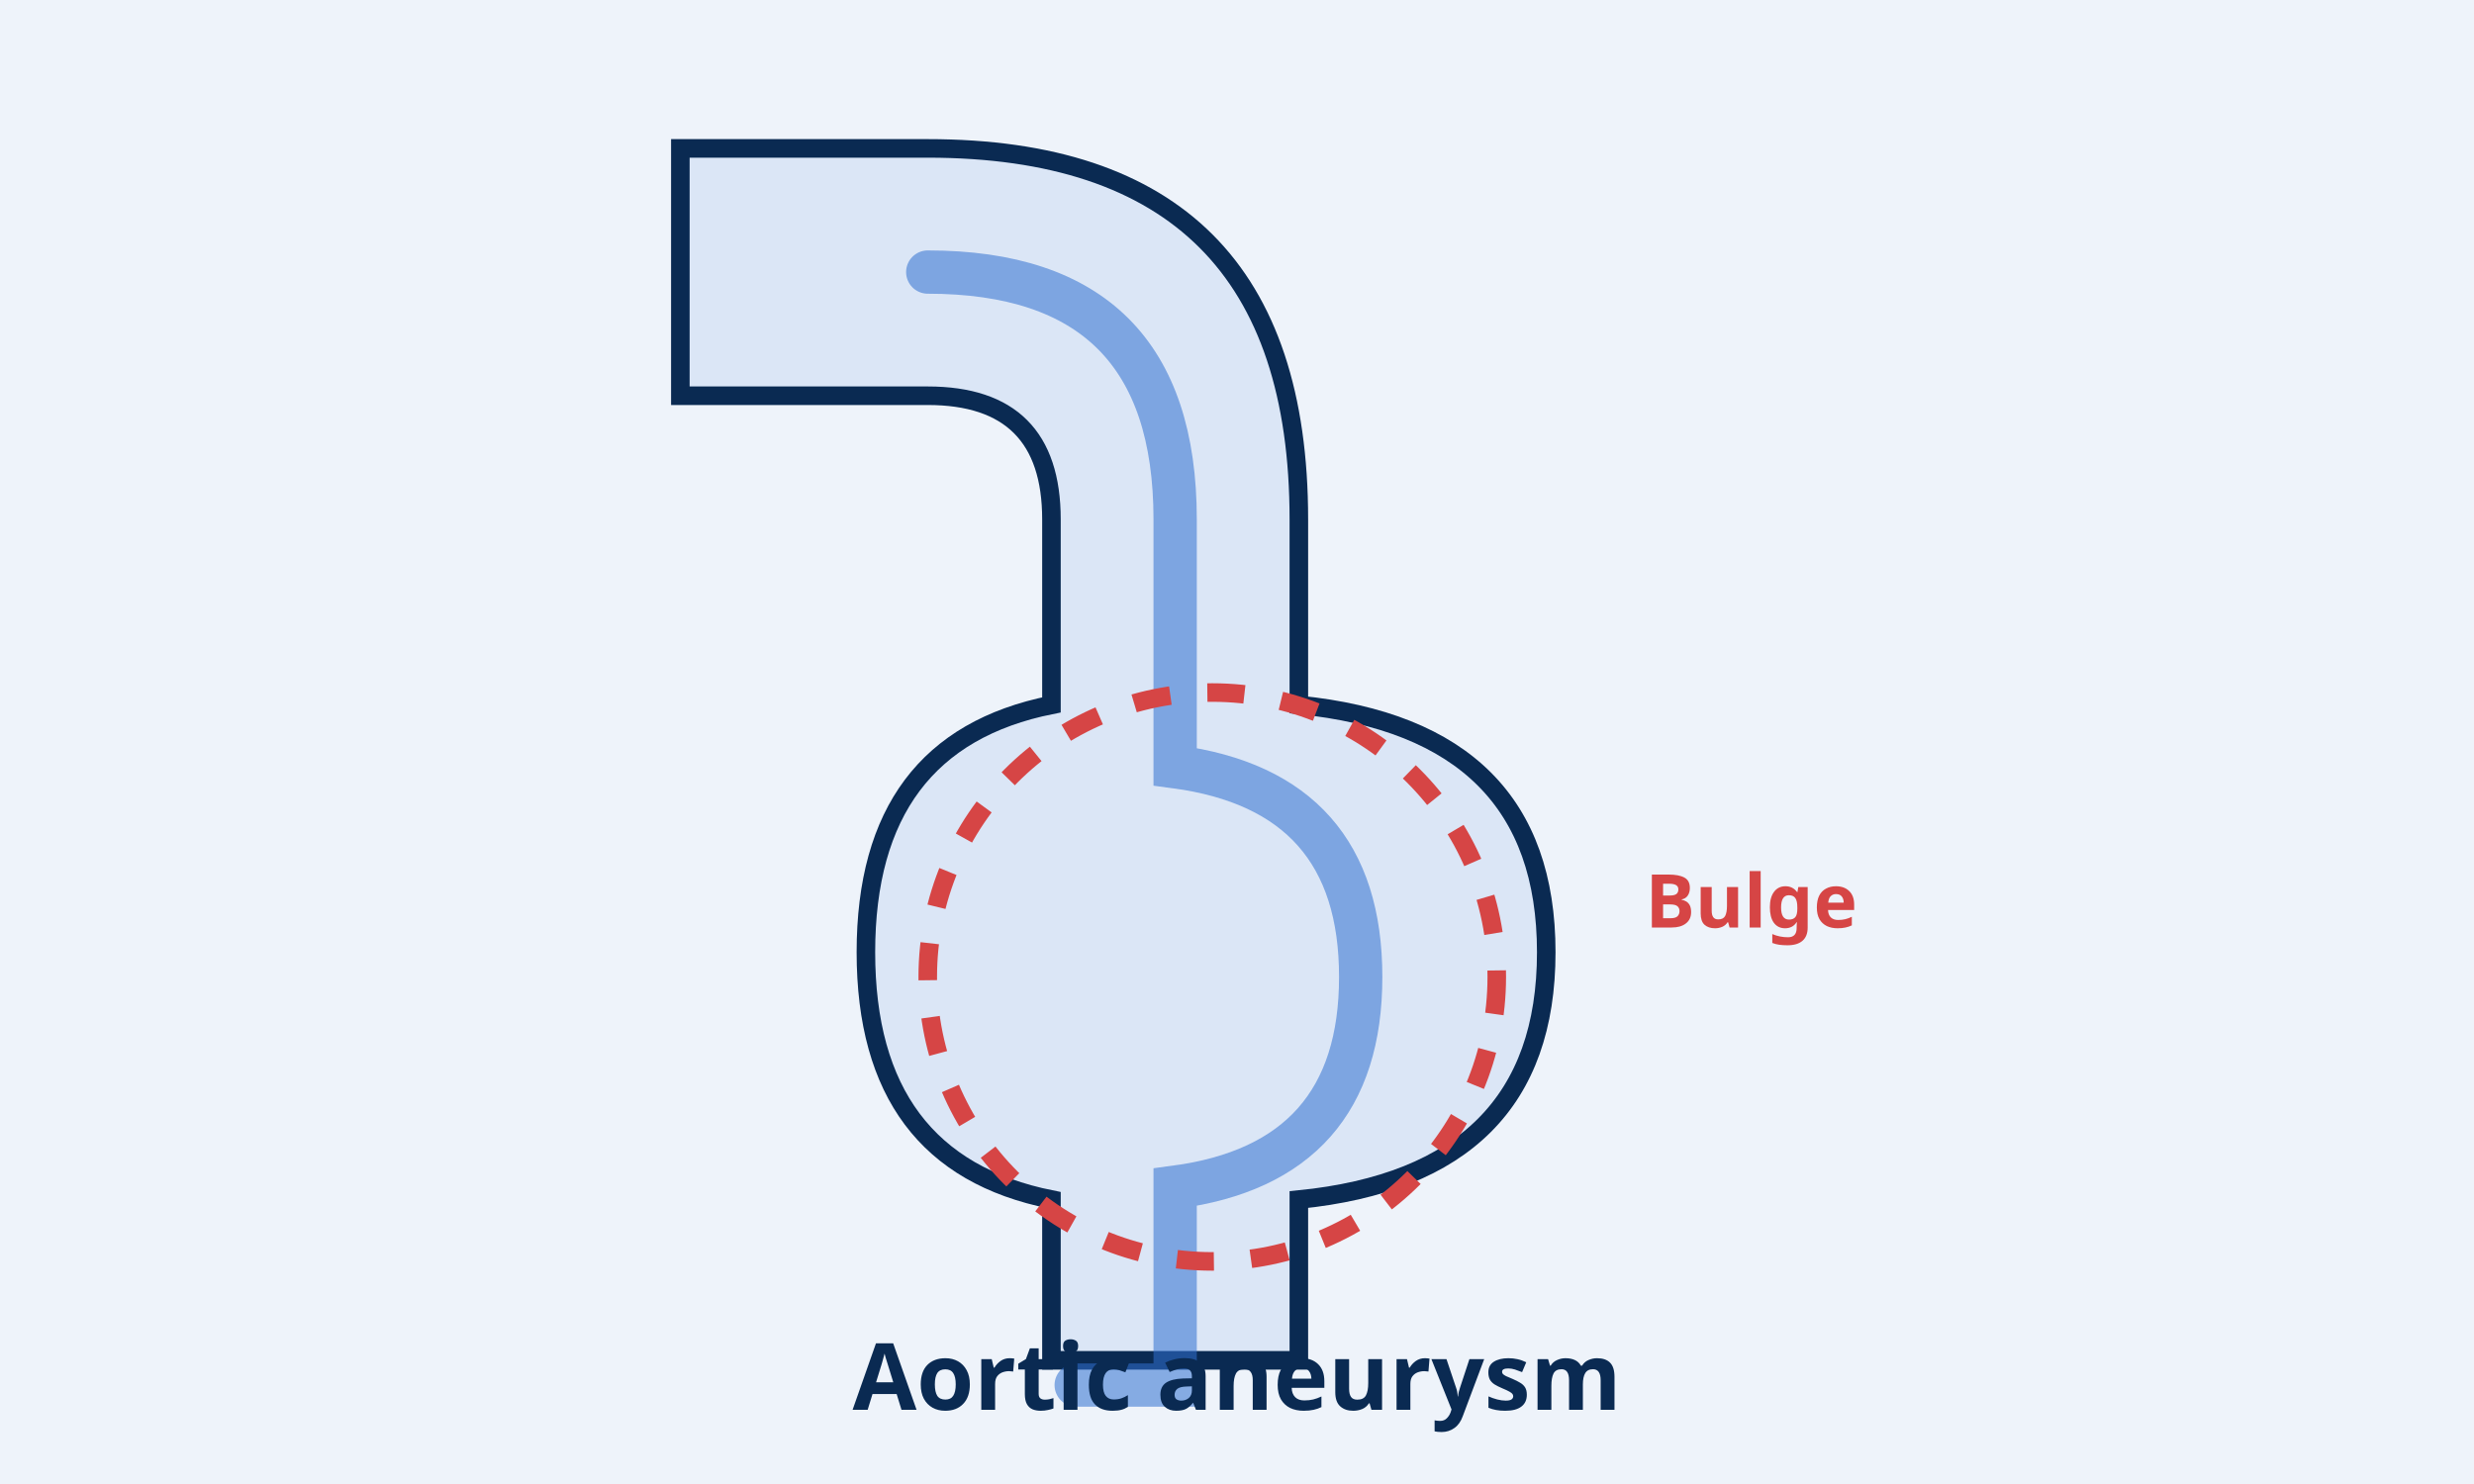
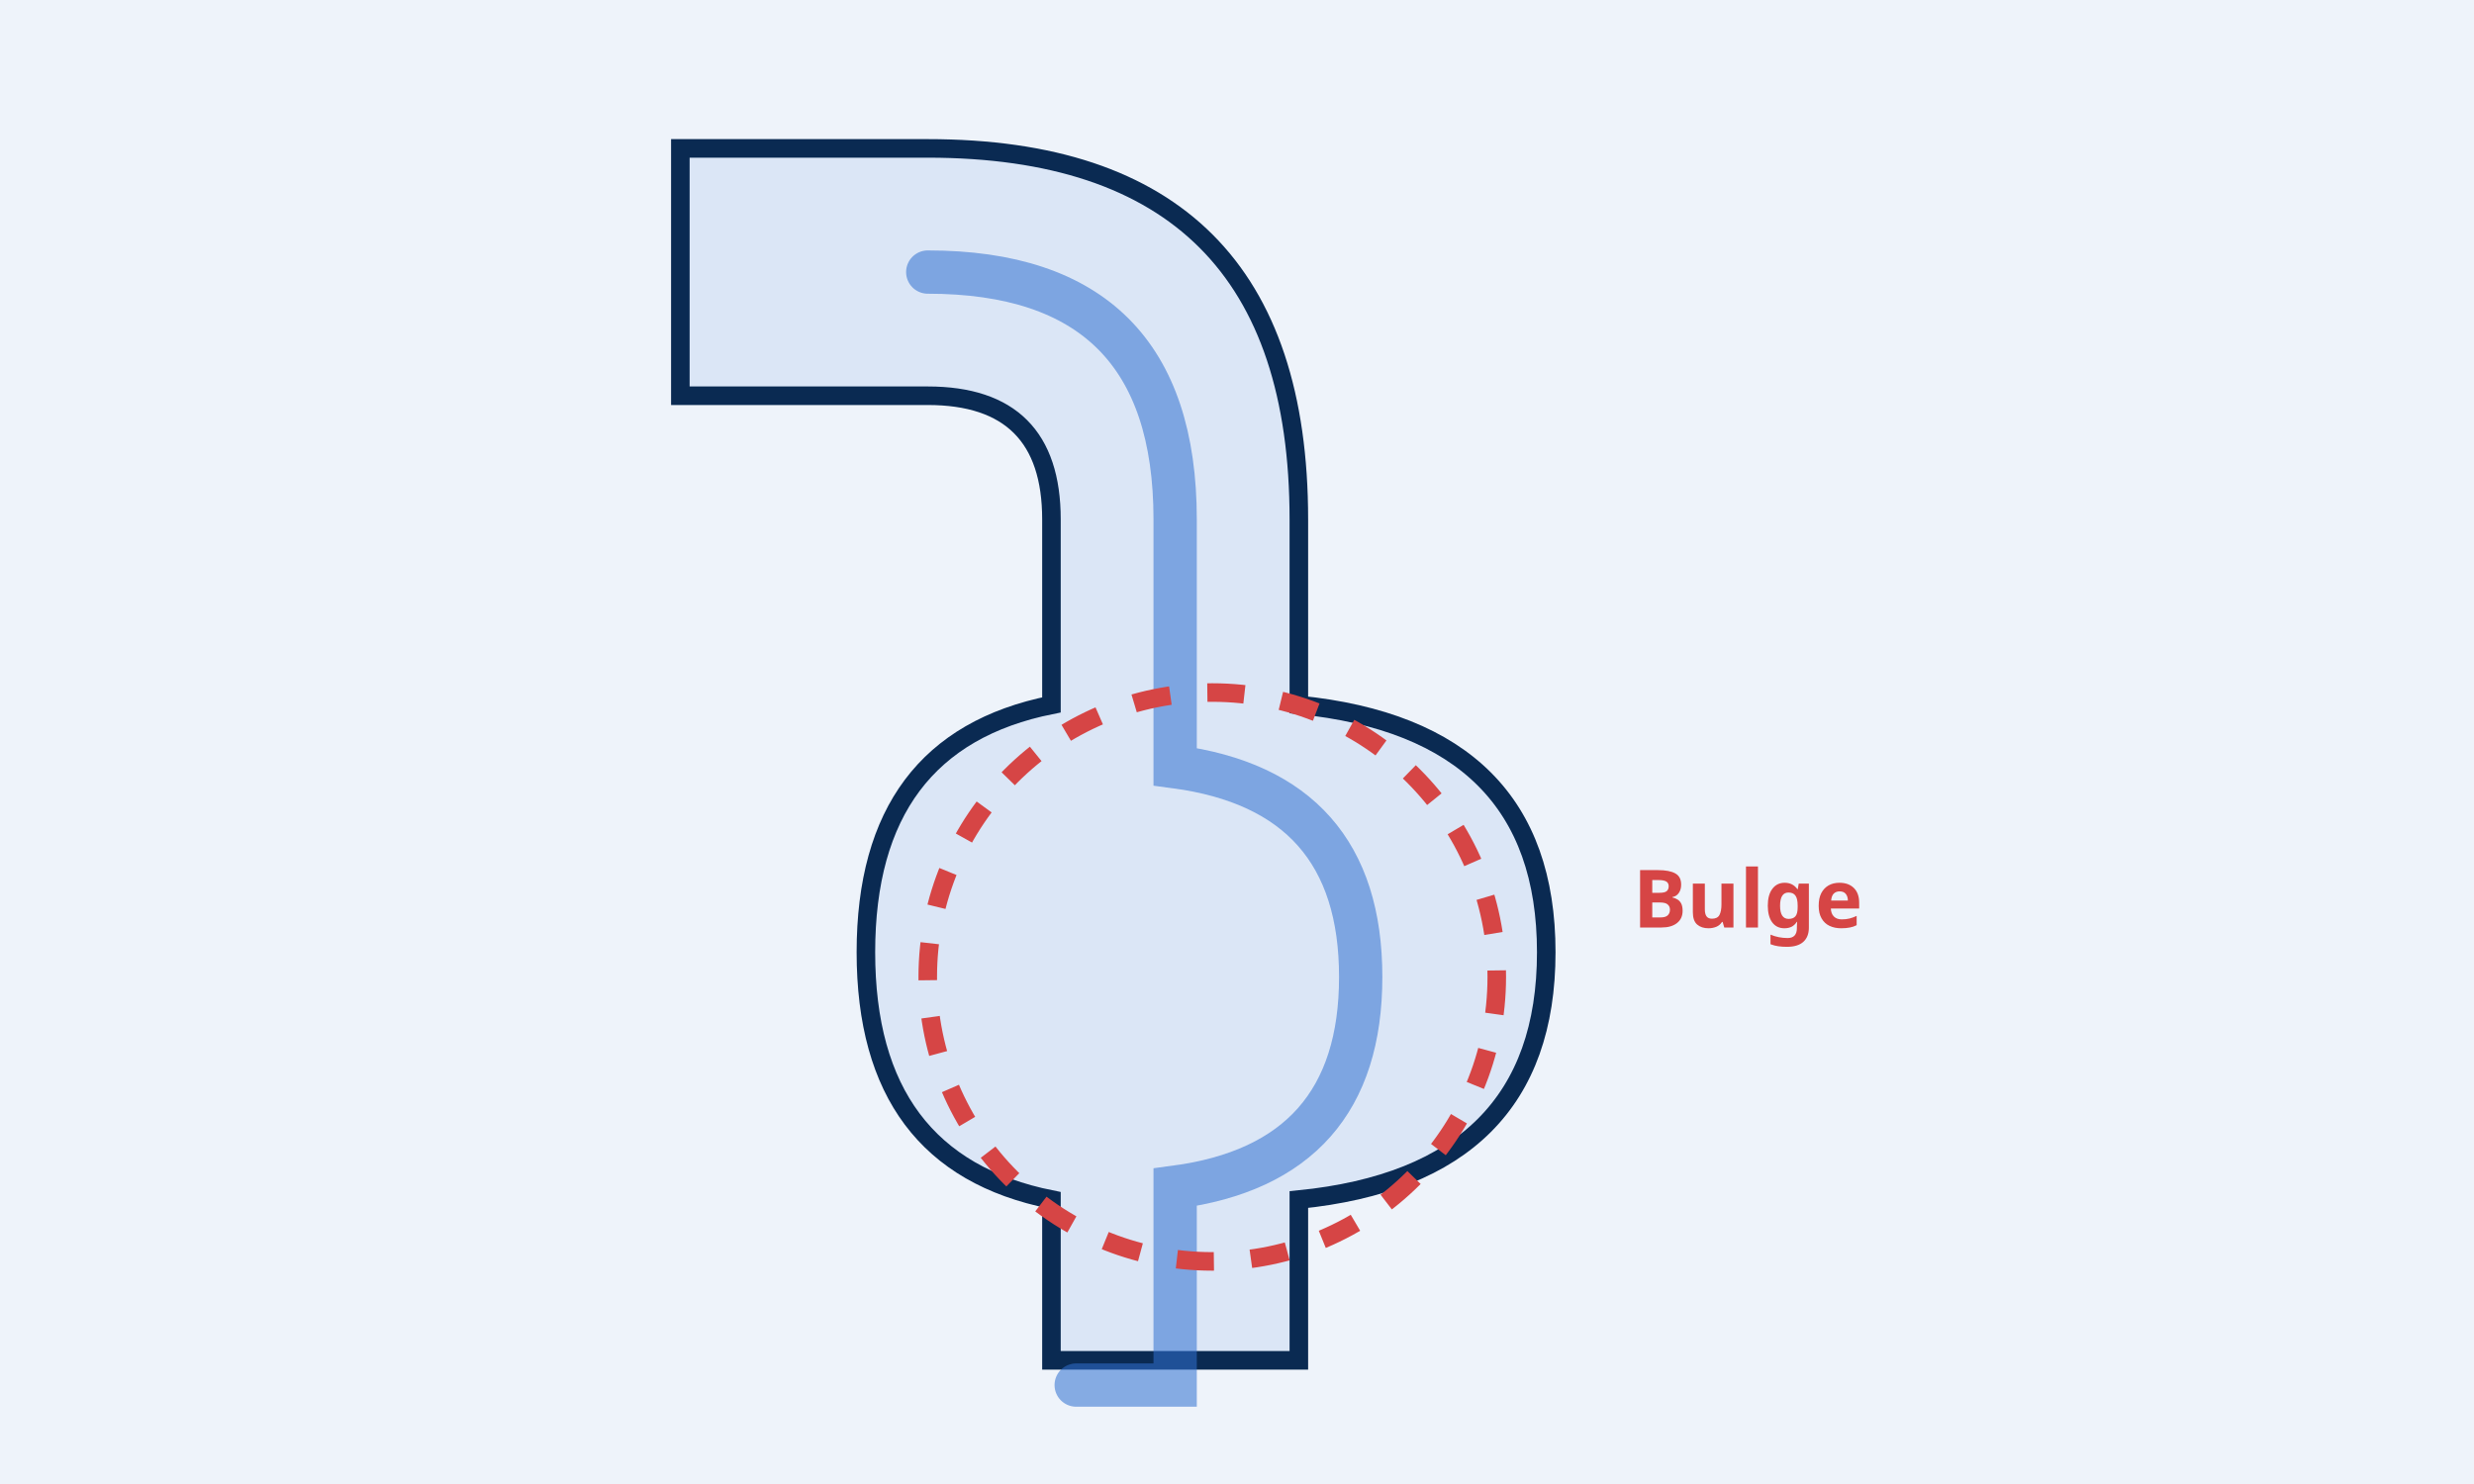
<svg xmlns="http://www.w3.org/2000/svg" viewBox="0 0 400 240" role="img" aria-label="Diagram of an aorta with a balloon-like aneurysm bulge in the vessel wall">
  <rect width="400" height="240" fill="#eef3fa" />
  <path d="M150 24            q60 0 60 60            l0 30            q40 4 40 40            q0 36 -40 40            l0 26            l-40 0            l0 -26            q-30 -6 -30 -40            q0 -34 30 -40            l0 -30            q0 -20 -20 -20            l-40 0            l0 -40 z" fill="#dbe6f6" stroke="#0a2a52" stroke-width="3" />
  <path d="M150 44 q40 0 40 40 l0 40 q30 4 30 34 q0 30 -30 34 l0 32 l-16 0" fill="none" stroke="#2f6fd0" stroke-width="7" stroke-linecap="round" opacity="0.55" />
  <circle cx="196" cy="158" r="46" fill="none" stroke="#d64545" stroke-width="3" stroke-dasharray="6 6" />
-   <text x="266" y="150" font-family="system-ui, sans-serif" font-size="12" fill="#d64545" font-weight="700">Bulge</text>
-   <text x="200" y="228" text-anchor="middle" font-family="system-ui, sans-serif" font-size="15" fill="#0a2a52" font-weight="700">Aortic aneurysm</text>
+   <text x="264" y="150" font-family="system-ui, sans-serif" font-size="13" fill="#d64545" font-weight="700">Bulge</text>
</svg>
